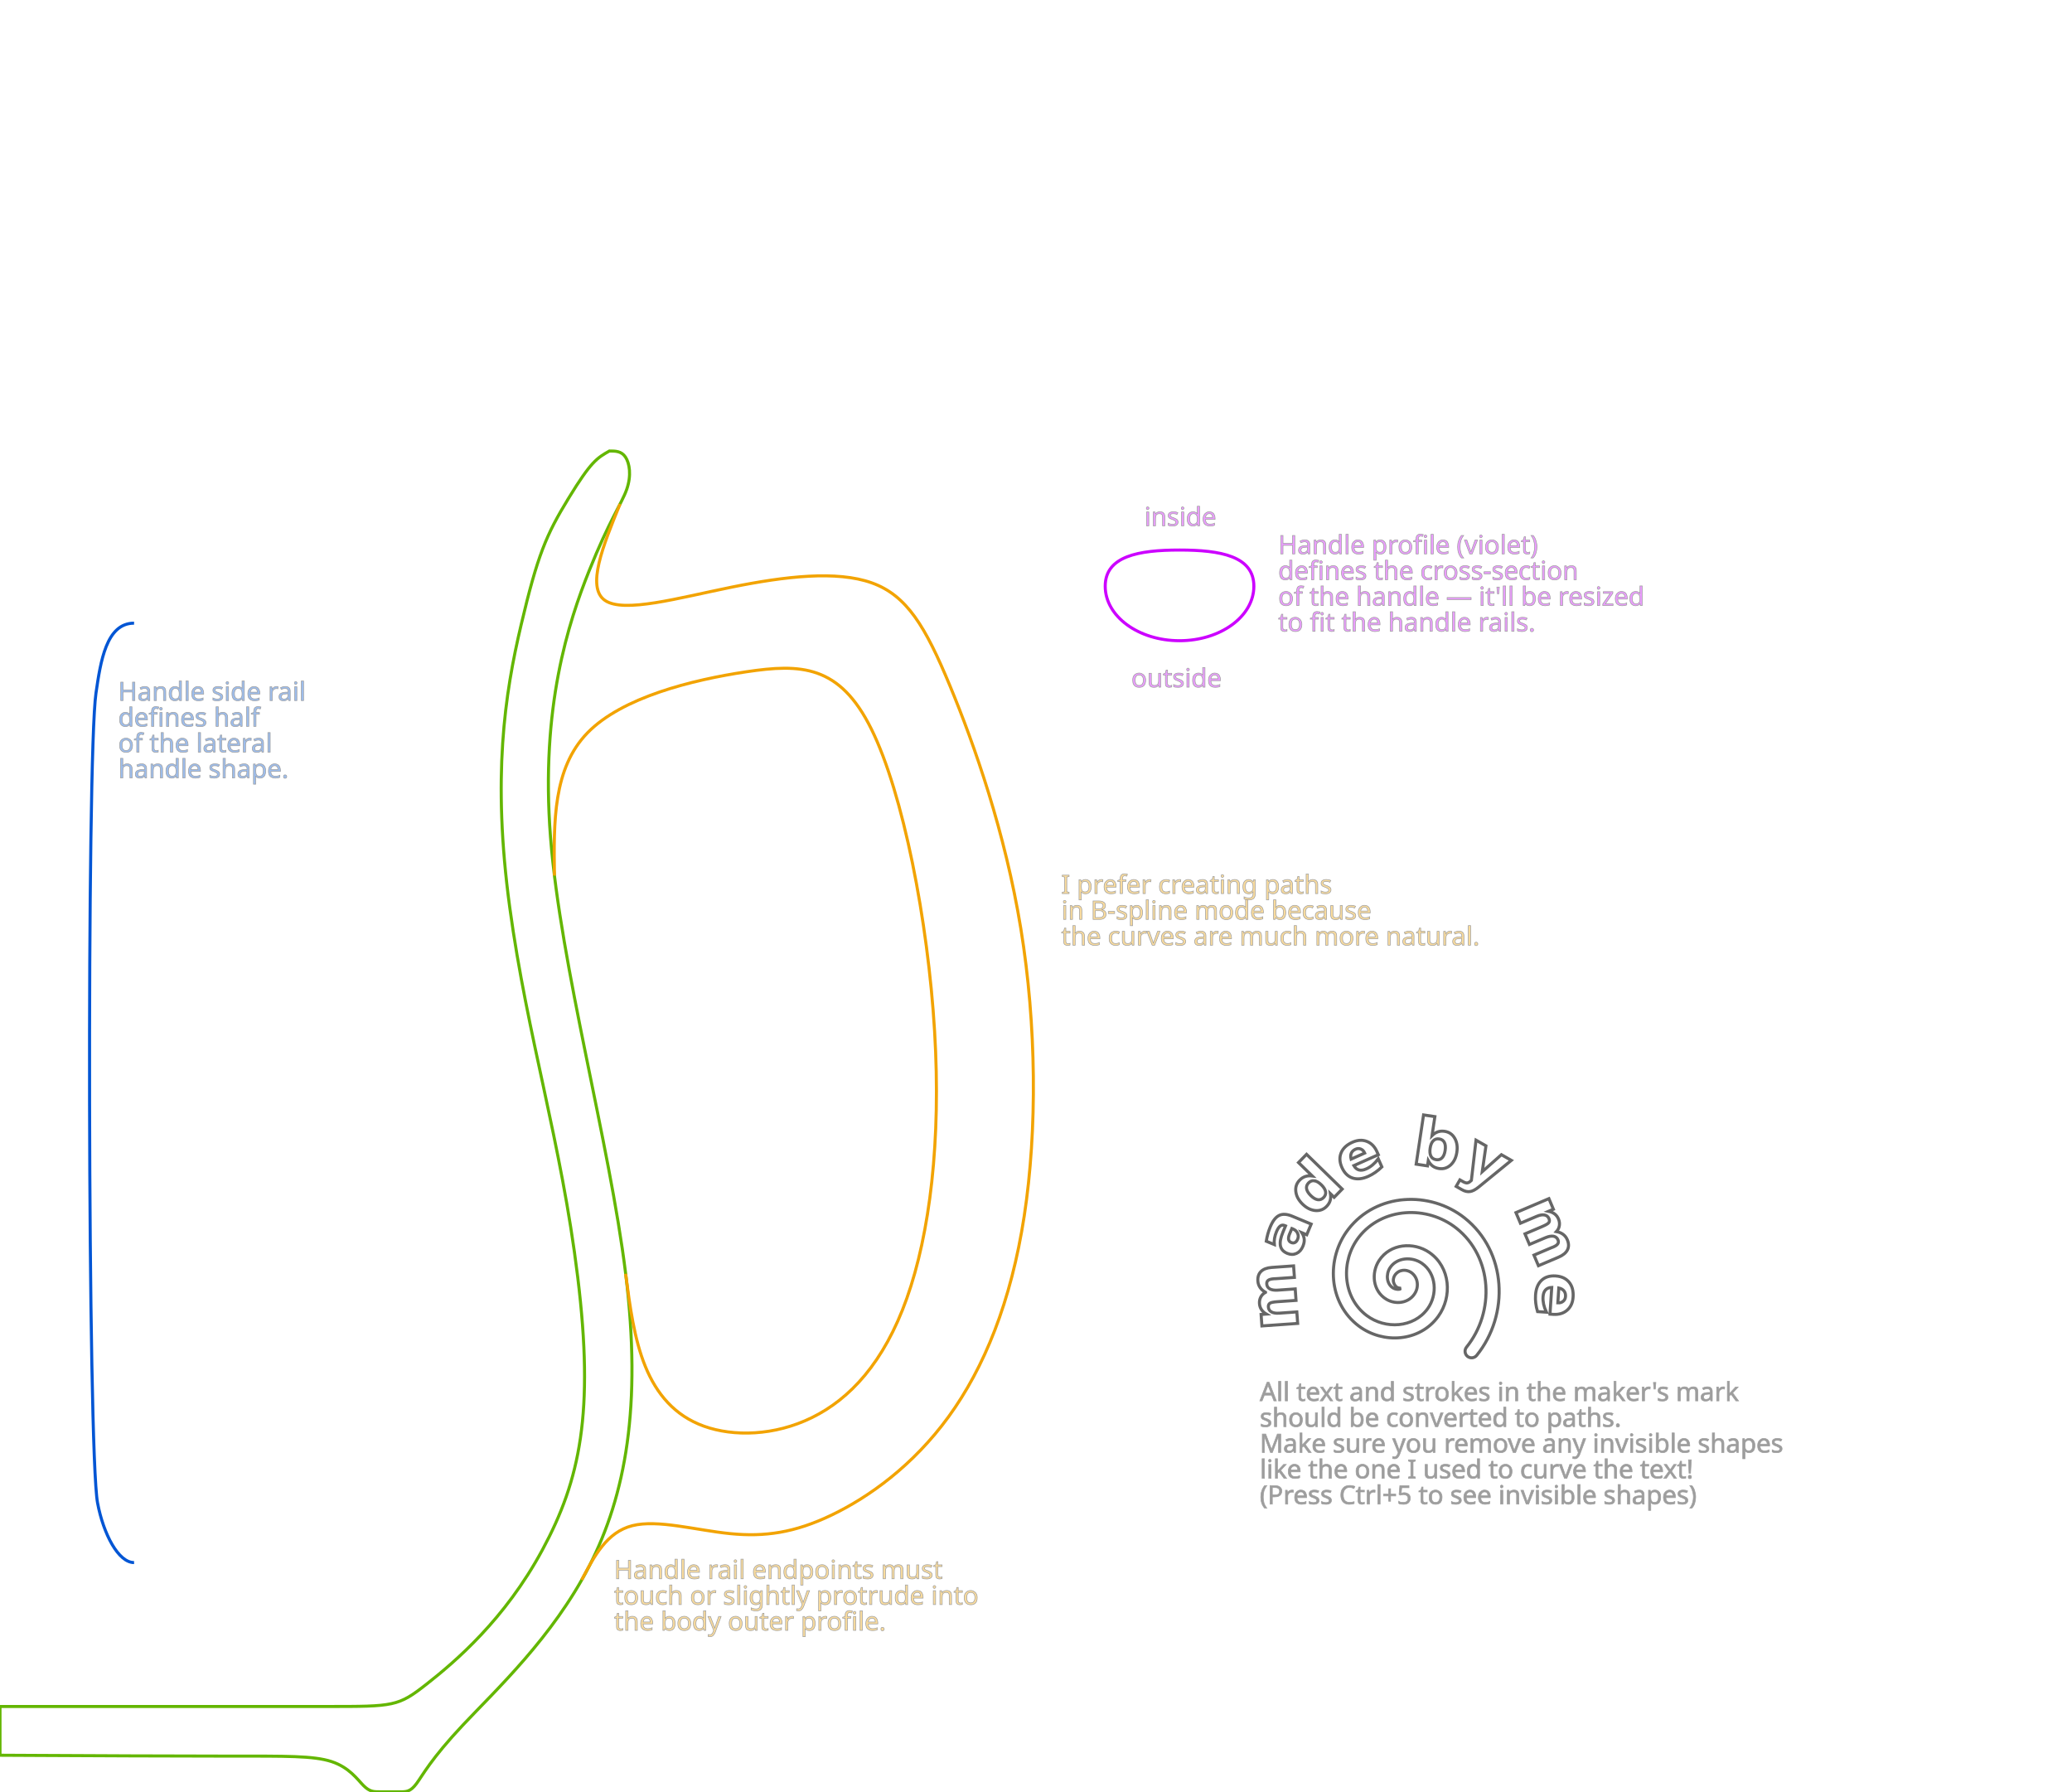
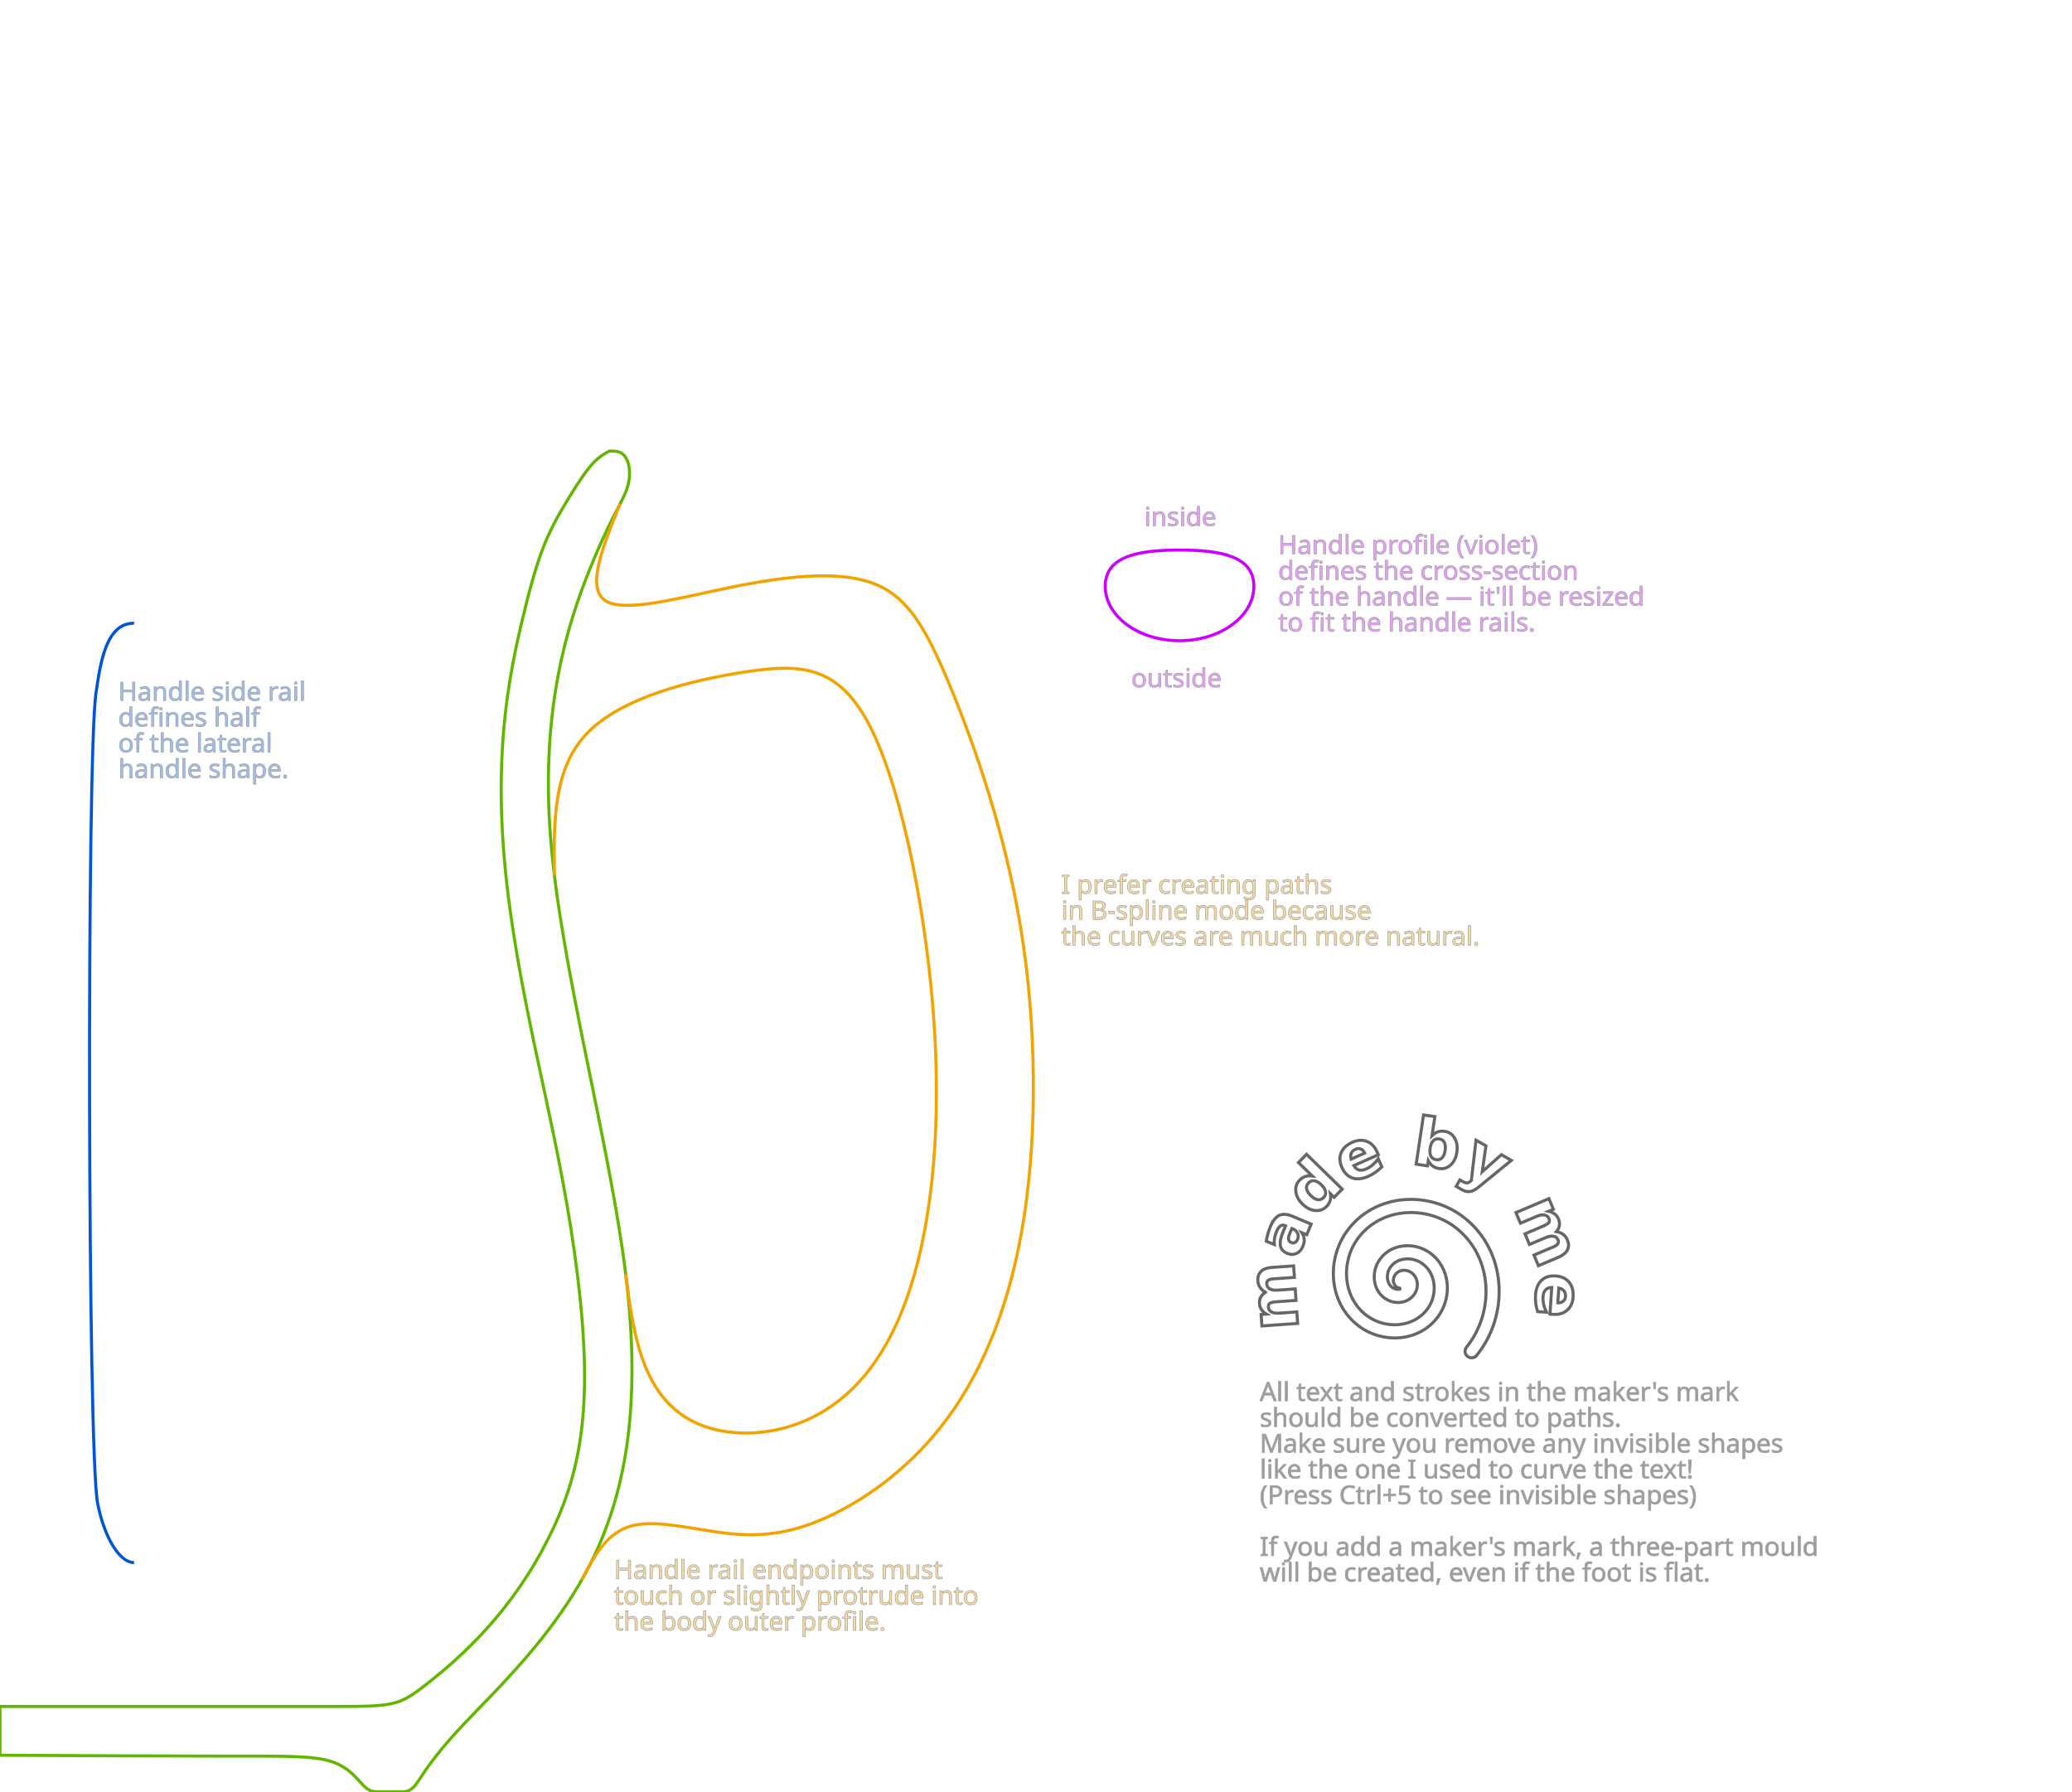
<svg xmlns="http://www.w3.org/2000/svg" width="170mm" height="147mm" viewBox="0 0 170 147" version="1.1" id="svg1">
  <defs id="defs1">
    <marker style="overflow:visible" id="marker43" refX="0" refY="0" orient="auto-start-reverse" markerWidth="1" markerHeight="1" viewBox="0 0 1 1" preserveAspectRatio="xMidYMid">
      <path transform="scale(0.7)" d="M -2,-4 9,0 -2,4 c 2,-2.33 2,-5.66 0,-8 z" style="fill:context-stroke;fill-rule:evenodd;stroke:none" id="path43" />
    </marker>
    <marker style="overflow:visible" id="marker42" refX="0" refY="0" orient="auto-start-reverse" markerWidth="1" markerHeight="1" viewBox="0 0 1 1" preserveAspectRatio="xMidYMid">
      <path transform="scale(0.7)" d="M -2,-4 9,0 -2,4 c 2,-2.33 2,-5.66 0,-8 z" style="fill:context-stroke;fill-rule:evenodd;stroke:none" id="path42" />
    </marker>
  </defs>
  <g id="layer6" style="opacity:0.386" transform="translate(0,-150)">
    <path style="fill:none;stroke:#0055d4;stroke-width:0.25;stroke-dasharray:none" d="m -11,201 c 2.289,1.5e-4 2.75,3.162 3.126,5.743 0.766,5.258 0.677,62.158 -0.13,66.432 -0.484,2.565 -1.706,4.893 -2.996,4.894" id="path45" />
    <text xml:space="preserve" style="font-style:normal;font-variant:normal;font-weight:normal;font-stretch:normal;font-size:2.117px;line-height:1;font-family:Sans;-inkscape-font-specification:Sans;writing-mode:lr-tb;direction:ltr;fill:#0055d4;fill-opacity:1;stroke:#000000;stroke-width:0.05;stroke-linecap:round;stroke-dasharray:none;stroke-opacity:1" x="9.705" y="207.474" id="text33">
      <tspan style="font-size:2.117px;line-height:1;fill:#0055d4;fill-opacity:1;stroke:#000000;stroke-width:0.05;stroke-dasharray:none;stroke-opacity:1" x="9.705" y="207.474" id="tspan33">Handle side rail</tspan>
      <tspan style="font-size:2.117px;line-height:1;fill:#0055d4;fill-opacity:1;stroke:#000000;stroke-width:0.05;stroke-dasharray:none;stroke-opacity:1" x="9.705" y="209.591" id="tspan35">defines half</tspan>
      <tspan style="font-size:2.117px;line-height:1;fill:#0055d4;fill-opacity:1;stroke:#000000;stroke-width:0.05;stroke-dasharray:none;stroke-opacity:1" x="9.705" y="211.708" id="tspan36">of the lateral</tspan>
      <tspan style="font-size:2.117px;line-height:1;fill:#0055d4;fill-opacity:1;stroke:#000000;stroke-width:0.05;stroke-dasharray:none;stroke-opacity:1" x="9.705" y="213.824" id="tspan37">handle shape.</tspan>
    </text>
    <path style="fill:none;fill-opacity:1;stroke:#0055d4;stroke-width:0.25;stroke-linecap:round;stroke-dasharray:0.25, 1;stroke-dashoffset:0;stroke-opacity:1;-inkscape-stroke:none;marker-start:url(#marker43);marker-end:url(#marker42)" d="M 41.651,188.444 C 35.76,164.148 29.869,139.852 23.978,115.556" id="path37" transform="rotate(-166.3706,13.8457,198.6417)" />
    <text xml:space="preserve" style="font-style:normal;font-variant:normal;font-weight:normal;font-stretch:normal;font-size:2.117px;line-height:1;font-family:Sans;-inkscape-font-specification:Sans;text-align:end;writing-mode:lr-tb;direction:ltr;text-anchor:end;fill:#0055d4;fill-opacity:1;stroke:#000000;stroke-width:0.05;stroke-linecap:round;stroke-dasharray:none;stroke-opacity:1" x="-2.85" y="196.144" id="text48">
      <tspan style="font-size:2.117px;line-height:1;fill:#0055d4;fill-opacity:1;stroke:#000000;stroke-width:0.05;stroke-dasharray:none;stroke-opacity:1" x="-2.85" y="196.144" id="tspan51">Imagine a mirrored</tspan>
      <tspan style="font-size:2.117px;line-height:1;fill:#0055d4;fill-opacity:1;stroke:#000000;stroke-width:0.05;stroke-dasharray:none;stroke-opacity:1" x="-2.85" y="198.261" id="tspan52">rail over here.</tspan>
    </text>
    <text xml:space="preserve" style="font-style:normal;font-variant:normal;font-weight:normal;font-stretch:normal;font-size:2.117px;line-height:1;font-family:Sans;-inkscape-font-specification:Sans;text-align:end;writing-mode:lr-tb;direction:ltr;text-anchor:end;fill:#0055d4;fill-opacity:1;stroke:#000000;stroke-width:0.05;stroke-linecap:round;stroke-dasharray:none;stroke-opacity:1" x="-18.368" y="240.019" id="text54">
      <tspan style="font-size:2.117px;line-height:1;fill:#0055d4;fill-opacity:1;stroke:#000000;stroke-width:0.05;stroke-dasharray:none;stroke-opacity:1" x="-18.368" y="240.019" id="tspan54">The Y dimension</tspan>
      <tspan style="font-size:2.117px;line-height:1;fill:#0055d4;fill-opacity:1;stroke:#000000;stroke-width:0.05;stroke-dasharray:none;stroke-opacity:1" x="-18.368" y="242.136" id="tspan55">doesn't matter —</tspan>
      <tspan style="font-size:2.117px;line-height:1;fill:#0055d4;fill-opacity:1;stroke:#000000;stroke-width:0.05;stroke-dasharray:none;stroke-opacity:1" x="-18.368" y="244.253" id="tspan56">it gets stretched</tspan>
      <tspan style="font-size:2.117px;line-height:1;fill:#0055d4;fill-opacity:1;stroke:#000000;stroke-width:0.05;stroke-dasharray:none;stroke-opacity:1" x="-18.368" y="246.369" id="tspan57">to the handle length.</tspan>
    </text>
    <text xml:space="preserve" style="font-style:normal;font-variant:normal;font-weight:normal;font-stretch:normal;font-size:2.117px;line-height:1;font-family:Sans;-inkscape-font-specification:Sans;writing-mode:lr-tb;direction:ltr;fill:#cc00ff;fill-opacity:1;stroke:#000000;stroke-width:0.05;stroke-linecap:round;stroke-dasharray:none;stroke-opacity:1" x="104.876" y="195.449" id="text61">
      <tspan style="font-size:2.117px;line-height:1;fill:#cc00ff;fill-opacity:1;stroke:#000000;stroke-width:0.05;stroke-dasharray:none;stroke-opacity:1" x="104.876" y="195.449" id="tspan61">Handle profile (violet)</tspan>
      <tspan style="font-size:2.117px;line-height:1;fill:#cc00ff;fill-opacity:1;stroke:#000000;stroke-width:0.05;stroke-dasharray:none;stroke-opacity:1" x="104.876" y="197.566" id="tspan64">defines the cross-section</tspan>
      <tspan style="font-size:2.117px;line-height:1;fill:#cc00ff;fill-opacity:1;stroke:#000000;stroke-width:0.05;stroke-dasharray:none;stroke-opacity:1" x="104.876" y="199.683" id="tspan65">of the handle — it'll be resized</tspan>
      <tspan style="font-size:2.117px;line-height:1;fill:#cc00ff;fill-opacity:1;stroke:#000000;stroke-width:0.05;stroke-dasharray:none;stroke-opacity:1" x="104.876" y="201.799" id="tspan66">to fit the handle rails.</tspan>
    </text>
    <text xml:space="preserve" style="font-style:normal;font-variant:normal;font-weight:normal;font-stretch:normal;font-size:2.117px;line-height:1;font-family:Sans;-inkscape-font-specification:Sans;writing-mode:lr-tb;direction:ltr;fill:#cc00ff;fill-opacity:1;stroke:#000000;stroke-width:0.05;stroke-linecap:round;stroke-dasharray:none;stroke-opacity:1" x="93.882" y="193.144" id="text70">
      <tspan style="font-size:2.117px;line-height:1;fill:#cc00ff;fill-opacity:1;stroke:#000000;stroke-width:0.05;stroke-dasharray:none;stroke-opacity:1" x="93.882" y="193.144" id="tspan70">inside</tspan>
    </text>
    <text xml:space="preserve" style="font-style:normal;font-variant:normal;font-weight:normal;font-stretch:normal;font-size:2.117px;line-height:1;font-family:Sans;-inkscape-font-specification:Sans;writing-mode:lr-tb;direction:ltr;fill:#cc00ff;fill-opacity:1;stroke:#000000;stroke-width:0.05;stroke-linecap:round;stroke-dasharray:none;stroke-opacity:1" x="92.824" y="206.373" id="text73">
      <tspan style="font-size:2.117px;line-height:1;fill:#cc00ff;fill-opacity:1;stroke:#000000;stroke-width:0.05;stroke-dasharray:none;stroke-opacity:1" x="92.824" y="206.373" id="tspan73">outside</tspan>
    </text>
    <text xml:space="preserve" style="font-style:normal;font-variant:normal;font-weight:normal;font-stretch:normal;font-size:2.117px;line-height:1;font-family:Sans;-inkscape-font-specification:Sans;writing-mode:lr-tb;direction:ltr;fill:#f2a300;fill-opacity:1;stroke:#000000;stroke-width:0.05;stroke-linecap:round;stroke-dasharray:none;stroke-opacity:1" x="50.383" y="279.522" id="text75">
      <tspan style="font-size:2.117px;line-height:1;fill:#f2a300;fill-opacity:1;stroke:#000000;stroke-width:0.05;stroke-dasharray:none;stroke-opacity:1" x="50.383" y="279.522" id="tspan75">Handle rail endpoints must</tspan>
      <tspan style="font-size:2.117px;line-height:1;fill:#f2a300;fill-opacity:1;stroke:#000000;stroke-width:0.05;stroke-dasharray:none;stroke-opacity:1" x="50.383" y="281.639" id="tspan79">touch or slightly protrude into</tspan>
      <tspan style="font-size:2.117px;line-height:1;fill:#f2a300;fill-opacity:1;stroke:#000000;stroke-width:0.05;stroke-dasharray:none;stroke-opacity:1" x="50.383" y="283.756" id="tspan80">the body outer profile.</tspan>
      <tspan style="font-size:2.117px;line-height:1;fill:#f2a300;fill-opacity:1;stroke:#000000;stroke-width:0.05;stroke-dasharray:none;stroke-opacity:1" x="50.383" y="285.872" id="tspan76" />
    </text>
    <text xml:space="preserve" style="font-style:normal;font-variant:normal;font-weight:normal;font-stretch:normal;font-size:2.117px;line-height:1;font-family:Sans;-inkscape-font-specification:Sans;writing-mode:lr-tb;direction:ltr;fill:#f2a300;fill-opacity:1;stroke:#000000;stroke-width:0.05;stroke-linecap:round;stroke-dasharray:none;stroke-opacity:1" x="87.073" y="223.316" id="text84">
      <tspan style="font-size:2.117px;line-height:1;fill:#f2a300;fill-opacity:1;stroke:#000000;stroke-width:0.05;stroke-dasharray:none;stroke-opacity:1" x="87.073" y="223.316" id="tspan84">I prefer creating paths</tspan>
      <tspan style="font-size:2.117px;line-height:1;fill:#f2a300;fill-opacity:1;stroke:#000000;stroke-width:0.05;stroke-dasharray:none;stroke-opacity:1" x="87.073" y="225.432" id="tspan87">in B-spline mode because</tspan>
      <tspan style="font-size:2.117px;line-height:1;fill:#f2a300;fill-opacity:1;stroke:#000000;stroke-width:0.05;stroke-dasharray:none;stroke-opacity:1" x="87.073" y="227.549" id="tspan88">the curves are much more natural.</tspan>
    </text>
    <text xml:space="preserve" style="font-style:normal;font-variant:normal;font-weight:normal;font-stretch:normal;font-size:2.117px;line-height:1;font-family:Sans;-inkscape-font-specification:Sans;writing-mode:lr-tb;direction:ltr;fill:#63b600;fill-opacity:1;stroke:#000000;stroke-width:0.05;stroke-linecap:round;stroke-dasharray:none;stroke-opacity:1" x="3" y="302" id="text90">
      <tspan style="font-size:2.117px;line-height:1;fill:#63b600;fill-opacity:1;stroke:#000000;stroke-width:0.05;stroke-dasharray:none;stroke-opacity:1" x="3" y="302" id="tspan90">If the foot is concave like this,</tspan>
      <tspan style="font-size:2.117px;line-height:1;fill:#63b600;fill-opacity:1;stroke:#000000;stroke-width:0.05;stroke-dasharray:none;stroke-opacity:1" x="3" y="304.117" id="tspan91">a three-part mould will be generated.</tspan>
    </text>
    <text xml:space="preserve" style="font-style:normal;font-variant:normal;font-weight:normal;font-stretch:normal;font-size:2.117px;line-height:1;font-family:Sans;-inkscape-font-specification:Sans;writing-mode:lr-tb;direction:ltr;fill:#000000;fill-opacity:1;stroke:#000000;stroke-width:0.05;stroke-linecap:round;stroke-dasharray:none;stroke-opacity:1" x="103.363" y="264.929" id="text94">
      <tspan style="font-size:2.117px;line-height:1;fill:#000000;fill-opacity:1;stroke:#000000;stroke-width:0.05;stroke-dasharray:none;stroke-opacity:1" x="103.363" y="264.929" id="tspan94">All text and strokes in the maker's mark</tspan>
      <tspan style="font-size:2.117px;line-height:1;fill:#000000;fill-opacity:1;stroke:#000000;stroke-width:0.05;stroke-dasharray:none;stroke-opacity:1" x="103.363" y="267.046" id="tspan96">should be converted to paths.</tspan>
      <tspan style="font-size:2.117px;line-height:1;fill:#000000;fill-opacity:1;stroke:#000000;stroke-width:0.05;stroke-dasharray:none;stroke-opacity:1" x="103.363" y="269.163" id="tspan97">Make sure you remove any invisible shapes</tspan>
      <tspan style="font-size:2.117px;line-height:1;fill:#000000;fill-opacity:1;stroke:#000000;stroke-width:0.05;stroke-dasharray:none;stroke-opacity:1" x="103.363" y="271.279" id="tspan98">like the one I used to curve the text!</tspan>
      <tspan style="font-size:2.117px;line-height:1;fill:#000000;fill-opacity:1;stroke:#000000;stroke-width:0.05;stroke-dasharray:none;stroke-opacity:1" x="103.363" y="273.396" id="tspan99">(Press Ctrl+5 to see invisible shapes)</tspan>
+       <tspan style="font-size:2.117px;line-height:1;fill:#000000;fill-opacity:1;stroke:#000000;stroke-width:0.05;stroke-dasharray:none;stroke-opacity:1" x="103.363" y="275.513" id="tspan1" />
+       <tspan style="font-size:2.117px;line-height:1;fill:#000000;fill-opacity:1;stroke:#000000;stroke-width:0.05;stroke-dasharray:none;stroke-opacity:1" x="103.363" y="277.629" id="tspan2">If you add a maker's mark, a three-part mould</tspan>
+       <tspan style="font-size:2.117px;line-height:1;fill:#000000;fill-opacity:1;stroke:#000000;stroke-width:0.05;stroke-dasharray:none;stroke-opacity:1" x="103.363" y="279.746" id="tspan3">will be created, even if the foot is flat.</tspan>
    </text>
    <text xml:space="preserve" style="font-style:normal;font-variant:normal;font-weight:normal;font-stretch:normal;font-size:2.117px;line-height:1;font-family:Sans;-inkscape-font-specification:Sans;writing-mode:lr-tb;direction:ltr;fill:#63b600;fill-opacity:1;stroke:#000000;stroke-width:0.05;stroke-linecap:round;stroke-dasharray:none;stroke-opacity:1" x="-40.39" y="289.189" id="text467">
      <tspan style="font-size:2.117px;line-height:1;fill:#63b600;fill-opacity:1;stroke:#000000;stroke-width:0.05;stroke-dasharray:none;stroke-opacity:1;font-style:normal;font-variant:normal;font-weight:normal;font-stretch:normal;font-family:Sans;-inkscape-font-specification:Sans;writing-mode:lr-tb;direction:ltr;stroke-linecap:round" x="-40.39" y="289.189" id="tspan467">Tip: to create sharp corners</tspan>
      <tspan style="font-size:2.117px;line-height:1;fill:#63b600;fill-opacity:1;stroke:#000000;stroke-width:0.05;stroke-dasharray:none;stroke-opacity:1;font-style:normal;font-variant:normal;font-weight:normal;font-stretch:normal;font-family:Sans;-inkscape-font-specification:Sans;writing-mode:lr-tb;direction:ltr;stroke-linecap:round" x="-40.39" y="291.305" id="tspan469">in B-spline mode, create three</tspan>
      <tspan style="font-size:2.117px;line-height:1;fill:#63b600;fill-opacity:1;stroke:#000000;stroke-width:0.05;stroke-dasharray:none;stroke-opacity:1;font-style:normal;font-variant:normal;font-weight:normal;font-stretch:normal;font-family:Sans;-inkscape-font-specification:Sans;writing-mode:lr-tb;direction:ltr;stroke-linecap:round" x="-40.39" y="293.422" id="tspan470">control points, with the middle point</tspan>
      <tspan style="font-size:2.117px;line-height:1;fill:#63b600;fill-opacity:1;stroke:#000000;stroke-width:0.05;stroke-dasharray:none;stroke-opacity:1;font-style:normal;font-variant:normal;font-weight:normal;font-stretch:normal;font-family:Sans;-inkscape-font-specification:Sans;writing-mode:lr-tb;direction:ltr;stroke-linecap:round" x="-40.39" y="295.539" id="tspan471">where you want the corner to be,</tspan>
      <tspan style="font-size:2.117px;line-height:1;fill:#63b600;fill-opacity:1;stroke:#000000;stroke-width:0.05;stroke-dasharray:none;stroke-opacity:1;font-style:normal;font-variant:normal;font-weight:normal;font-stretch:normal;font-family:Sans;-inkscape-font-specification:Sans;writing-mode:lr-tb;direction:ltr;stroke-linecap:round" x="-40.39" y="297.655" id="tspan472">and then move the two outer points</tspan>
      <tspan style="font-size:2.117px;line-height:1;fill:#63b600;fill-opacity:1;stroke:#000000;stroke-width:0.05;stroke-dasharray:none;stroke-opacity:1;font-style:normal;font-variant:normal;font-weight:normal;font-stretch:normal;font-family:Sans;-inkscape-font-specification:Sans;writing-mode:lr-tb;direction:ltr;stroke-linecap:round" x="-40.39" y="299.772" id="tspan473">on top of the middle point.</tspan>
    </text>
  </g>
  <g id="layer1" transform="translate(0, -150)">
    <path style="opacity:1;fill:none;stroke:#63b600;stroke-width:0.25;stroke-linecap:round;stroke-dasharray:none;stroke-opacity:1;-inkscape-stroke:none" d="m 46.653,40.869 c 1.847,-3.021 2.347,-3.303 3.347,-3.869 0.492,0 0.985,0 1.318,0.5 0.333,0.5 0.508,1.5 0.095,2.667 -0.413,1.167 -1.413,2.5 -3.079,6.667 -1.667,4.167 -4,11.167 -3.167,21.833 0.833,10.667 4.833,25 6.167,35.833 1.333,10.834 8e-5,18.167 -3,24 -3,5.833 -7.667,10.167 -10.333,13 -2.667,2.833 -3.333,4.167 -3.833,4.833 -0.5,0.667 -0.833,0.667 -1.333,0.667 -0.5,0 -1.167,0 -1.667,0 -0.5,0 -0.833,0 -1.333,-0.5 C 29.333,146 28.667,145 27.196,144.518 c -1.471,-0.482 -3.746,-0.446 -8.413,-0.446 -4.667,0 -11.725,-0.036 -15.254,-0.054 C 0,144 0,144 0,144 c 0,0 0,0 0,-0.673 0,-0.673 0,-1.994 0,-2.66 0,-0.667 0,-0.667 0,-0.667 0,0 0,0 5.361,0 5.361,0 15.978,0 21.475,0 5.497,0 5.83,0 8.165,-1.835 2.335,-1.835 6.415,-5.287 9.507,-11.024 3.091,-5.737 4.249,-11.234 2.892,-22.366 C 46.044,93.644 43.272,85.119 41.823,74.444 40.374,63.769 41.414,56.95 42.759,51.252 c 1.345,-5.698 2.048,-7.362 3.895,-10.383 z" id="path20" transform="translate(0, 150)" />
  </g>
  <g id="layer2" transform="translate(0, -150)">
    <path style="fill:none;stroke:#f2a300;stroke-width:0.25;stroke-dasharray:none;stroke-opacity:1" d="m 45.489,221.835 c -0.061,-4.401 -0.121,-8.802 2.715,-11.715 2.836,-2.913 8.57,-4.339 13.03,-5.007 4.461,-0.668 7.648,-0.58 10.258,4.697 2.61,5.277 4.642,15.742 5.187,24.776 0.545,9.034 -0.398,16.637 -2.276,21.926 -1.878,5.289 -4.691,8.264 -7.777,9.782 -3.086,1.518 -6.445,1.58 -8.864,0.713 -2.419,-0.867 -3.898,-2.662 -4.813,-4.901 -0.915,-2.239 -1.267,-4.923 -1.618,-7.606" id="path77" />
    <path style="fill:none;stroke:#f2a300;stroke-width:0.25;stroke-dasharray:none;stroke-opacity:1" d="m 50.875,191.344 c -1.395,3.42 -2.79,6.84 -1.242,7.912 1.548,1.072 6.04,-0.204 10.407,-1.089 4.367,-0.885 8.609,-1.379 11.489,-0.348 2.88,1.031 4.397,3.587 6.411,8.445 2.015,4.858 4.526,12.019 5.815,19.918 1.289,7.9 1.355,16.538 0.28,23.573 -1.075,7.036 -3.292,12.468 -6.209,16.476 -2.917,4.008 -6.535,6.592 -9.581,8.057 -3.046,1.465 -5.518,1.811 -8.327,1.532 -2.808,-0.279 -5.952,-1.182 -8.04,-0.653 -2.088,0.529 -3.12,2.489 -4.151,4.45" id="path78" />
  </g>
  <g id="layer3" transform="translate(0, -150)">
    <path style="fill:none;stroke:#0055d4;stroke-width:0.25;stroke-dasharray:none" d="m 11,201.125 c -2.289,1.5e-4 -2.75,3.162 -3.126,5.743 -0.766,5.258 -0.677,62.158 0.13,66.432 0.484,2.565 1.706,4.893 2.996,4.894" id="path6" />
  </g>
  <g id="layer4" transform="translate(0, -150)">
    <path id="path76" style="fill:none;stroke:#cc00ff;stroke-width:0.25;stroke-dasharray:none" d="m 102.875,198.094 c 1e-5,-2.469 -2.73,-2.969 -6.098,-2.969 -3.368,0 -6.098,0.5 -6.098,2.969 4e-6,2.469 2.73,4.47 6.098,4.47 3.368,0 6.098,-2.001 6.098,-4.47 z" />
  </g>
  <g id="layer5" transform="translate(0, -150)">
    <g id="text39" style="font-weight:bold;font-stretch:semi-condensed;font-size:5.644px;line-height:0.8;font-family:'DejaVu Sans';-inkscape-font-specification:'DejaVu Sans Bold Semi-Condensed';text-align:center;text-anchor:middle;fill:none;stroke:#0055d4;stroke-linecap:round" aria-label="Comic&#10;Sans&#10;Guy" />
    <path style="baseline-shift:baseline;display:inline;overflow:visible;opacity:1;vector-effect:none;fill:none;fill-rule:evenodd;stroke:#666666;stroke-width:0.25;stroke-linecap:round;stroke-dasharray:none;enable-background:accumulate;stop-color:#000000;stop-opacity:1" d="m 115.191,248.419 c -1.739,0.141 -3.409,0.937 -4.562,2.426 -1.85,2.39 -1.663,6.049 0.856,7.944 1.978,1.488 4.988,1.316 6.515,-0.789 1.168,-1.61 1.01,-4.045 -0.726,-5.246 -1.285,-0.889 -3.212,-0.746 -4.13,0.666 -0.653,1.004 -0.526,2.503 0.61,3.177 0.384,0.228 0.836,0.31 1.272,0.231 0.436,-0.079 0.874,-0.349 1.109,-0.804 0.149,-0.289 0.193,-0.61 0.119,-0.93 -0.073,-0.321 -0.305,-0.659 -0.673,-0.807 -0.218,-0.088 -0.433,-0.102 -0.666,-0.03 -0.233,0.072 -0.507,0.296 -0.577,0.61 -0.04,0.182 -0.025,0.304 0.052,0.473 0.039,0.084 0.099,0.181 0.216,0.264 0.089,0.063 0.219,0.077 0.339,0.086 -0.043,0.019 -0.057,0.068 -0.112,0.078 -0.168,0.03 -0.38,-0.008 -0.528,-0.097 -0.543,-0.323 -0.612,-1.122 -0.26,-1.663 0.551,-0.848 1.789,-0.941 2.616,-0.368 1.192,0.825 1.307,2.573 0.469,3.728 -1.143,1.576 -3.47,1.707 -4.997,0.558 -2.002,-1.506 -2.154,-4.48 -0.651,-6.422 1.912,-2.47 5.612,-2.642 8.011,-0.74 2.981,2.362 3.173,6.856 0.83,9.756 -0.186,0.23 -0.151,0.568 0.078,0.755 0.23,0.186 0.568,0.151 0.755,-0.078 2.703,-3.344 2.487,-8.519 -0.993,-11.277 -1.423,-1.128 -3.232,-1.641 -4.971,-1.499 z" id="path91" />
    <path id="text92" style="font-weight:bold;font-size:2.822px;line-height:1;font-family:Sans;-inkscape-font-specification:'Sans Bold';fill:none;stroke:#666666;stroke-width:0.25;stroke-linecap:round;stroke-dasharray:none" d="m 116.797,241.469 -0.605,4.039 0.93,0.141 0.062,-0.422 c 0.103,0.189 0.226,0.337 0.369,0.441 0.144,0.103 0.317,0.169 0.52,0.199 0.358,0.054 0.675,-0.044 0.947,-0.293 0.273,-0.251 0.443,-0.601 0.51,-1.049 0.067,-0.448 0.008,-0.832 -0.18,-1.15 -0.187,-0.32 -0.462,-0.507 -0.82,-0.561 -0.203,-0.03 -0.387,-0.017 -0.555,0.041 -0.168,0.056 -0.329,0.16 -0.482,0.311 l 0.234,-1.559 z m 1.287,1.969 c 0.199,0.03 0.34,0.126 0.422,0.287 0.084,0.161 0.104,0.379 0.062,0.656 -0.042,0.277 -0.125,0.48 -0.252,0.609 -0.126,0.13 -0.289,0.18 -0.488,0.15 -0.199,-0.03 -0.34,-0.126 -0.426,-0.287 -0.083,-0.163 -0.106,-0.381 -0.064,-0.656 0.041,-0.275 0.127,-0.478 0.254,-0.607 0.129,-0.131 0.293,-0.182 0.492,-0.152 z m 3.018,0.1 -0.381,3.301 -0.064,0.059 c -0.1,0.094 -0.194,0.143 -0.283,0.15 -0.087,0.008 -0.2,-0.026 -0.338,-0.105 l -0.256,-0.146 -0.307,0.535 0.473,0.271 c 0.235,0.135 0.456,0.184 0.664,0.152 0.209,-0.03 0.448,-0.155 0.719,-0.377 L 124,245.197 l -0.814,-0.467 -1.574,1.398 0.305,-2.125 z m -8.959,0.102 c -0.366,-0.142 -0.76,-0.118 -1.182,0.07 -0.464,0.206 -0.772,0.494 -0.926,0.863 -0.152,0.368 -0.131,0.771 0.064,1.209 0.199,0.446 0.488,0.733 0.867,0.861 0.38,0.126 0.813,0.082 1.299,-0.135 0.203,-0.09 0.397,-0.202 0.582,-0.332 0.186,-0.129 0.362,-0.276 0.531,-0.443 l -0.295,-0.662 c -0.151,0.198 -0.309,0.367 -0.475,0.506 -0.165,0.137 -0.339,0.244 -0.52,0.324 -0.224,0.1 -0.42,0.127 -0.59,0.082 -0.17,-0.045 -0.309,-0.163 -0.42,-0.355 l 2.008,-0.895 -0.109,-0.244 c -0.189,-0.425 -0.469,-0.709 -0.836,-0.85 z m -0.492,0.629 c 0.14,0.056 0.246,0.165 0.318,0.328 l -1.115,0.498 c -0.052,-0.187 -0.047,-0.351 0.016,-0.49 0.062,-0.141 0.176,-0.248 0.342,-0.322 0.153,-0.069 0.3,-0.072 0.439,-0.014 z m -4.453,0.43 -0.66,0.678 1.129,1.1 c -0.213,-0.027 -0.405,-0.014 -0.572,0.043 -0.168,0.054 -0.323,0.154 -0.465,0.299 -0.253,0.259 -0.357,0.573 -0.312,0.941 0.043,0.367 0.226,0.709 0.551,1.025 0.324,0.317 0.672,0.492 1.041,0.527 0.368,0.034 0.679,-0.079 0.932,-0.338 0.143,-0.147 0.24,-0.303 0.291,-0.471 0.051,-0.168 0.059,-0.359 0.025,-0.572 l 0.305,0.297 0.66,-0.676 z m 0.643,2.172 c 0.18,0.026 0.37,0.136 0.57,0.332 0.2,0.196 0.317,0.383 0.348,0.562 0.032,0.178 -0.024,0.338 -0.164,0.482 -0.139,0.143 -0.299,0.202 -0.479,0.176 -0.179,-0.028 -0.368,-0.138 -0.568,-0.334 -0.2,-0.196 -0.316,-0.383 -0.348,-0.561 -0.031,-0.179 0.023,-0.34 0.162,-0.482 0.141,-0.144 0.3,-0.203 0.479,-0.176 z m 19.242,1.465 -2.705,1.148 0.369,0.871 1.332,-0.566 c 0.253,-0.107 0.465,-0.144 0.639,-0.111 0.175,0.032 0.299,0.131 0.369,0.297 0.056,0.132 0.051,0.242 -0.014,0.33 -0.064,0.088 -0.245,0.195 -0.545,0.322 l -1.41,0.6 0.369,0.869 1.328,-0.562 c 0.258,-0.106 0.474,-0.144 0.646,-0.113 0.174,0.033 0.296,0.133 0.365,0.297 0.053,0.126 0.047,0.235 -0.016,0.328 -0.061,0.093 -0.187,0.18 -0.379,0.262 -0.042,0.018 -0.074,0.029 -0.098,0.037 -0.023,0.009 -0.045,0.018 -0.066,0.025 l -1.412,0.6 0.369,0.869 1.648,-0.699 c 0.366,-0.155 0.61,-0.356 0.732,-0.6 0.123,-0.244 0.118,-0.521 -0.014,-0.832 -0.077,-0.18 -0.191,-0.328 -0.344,-0.441 -0.151,-0.113 -0.333,-0.188 -0.547,-0.227 0.131,-0.143 0.211,-0.305 0.24,-0.486 0.029,-0.182 0.005,-0.366 -0.074,-0.553 -0.07,-0.166 -0.174,-0.303 -0.311,-0.408 -0.135,-0.104 -0.302,-0.177 -0.5,-0.219 l 0.396,-0.168 z m -22.129,1.375 c -0.284,0.135 -0.528,0.448 -0.732,0.938 -0.078,0.187 -0.145,0.381 -0.199,0.578 -0.056,0.197 -0.099,0.397 -0.131,0.602 l 0.66,0.275 c -0.017,-0.168 -0.01,-0.34 0.019,-0.516 0.03,-0.175 0.083,-0.355 0.16,-0.541 0.096,-0.229 0.199,-0.384 0.309,-0.465 0.108,-0.082 0.232,-0.094 0.369,-0.037 l 0.066,0.027 -0.213,0.512 c -0.196,0.468 -0.264,0.843 -0.207,1.125 0.058,0.28 0.244,0.486 0.562,0.619 0.262,0.11 0.512,0.112 0.75,0.006 0.237,-0.108 0.412,-0.303 0.529,-0.584 0.087,-0.208 0.125,-0.4 0.111,-0.576 -0.015,-0.177 -0.081,-0.358 -0.197,-0.543 l 0.402,0.168 0.365,-0.875 -1.549,-0.646 c -0.434,-0.181 -0.793,-0.204 -1.076,-0.066 z m 1.039,1.078 0.1,0.041 c 0.176,0.073 0.3,0.191 0.371,0.352 0.069,0.16 0.07,0.321 0.002,0.484 -0.055,0.131 -0.128,0.221 -0.221,0.27 -0.093,0.046 -0.195,0.046 -0.305,0 -0.12,-0.05 -0.191,-0.132 -0.215,-0.248 -0.023,-0.118 0.003,-0.268 0.078,-0.449 z m 0.141,3.064 -1.785,0.127 c -0.396,0.028 -0.691,0.137 -0.887,0.328 -0.195,0.191 -0.282,0.456 -0.258,0.793 0.014,0.196 0.074,0.372 0.182,0.529 0.106,0.156 0.255,0.285 0.445,0.391 v 0.002 c -0.171,0.093 -0.3,0.221 -0.387,0.383 -0.087,0.162 -0.124,0.344 -0.109,0.547 0.013,0.18 0.068,0.342 0.162,0.486 0.094,0.142 0.228,0.266 0.402,0.369 l -0.43,0.029 0.066,0.943 2.934,-0.207 -0.068,-0.943 -1.441,0.102 c -0.274,0.019 -0.489,-0.014 -0.643,-0.102 -0.155,-0.087 -0.239,-0.221 -0.252,-0.4 -0.01,-0.143 0.031,-0.246 0.121,-0.309 0.089,-0.062 0.294,-0.106 0.619,-0.129 l 1.529,-0.107 -0.066,-0.943 -1.441,0.102 c -0.278,0.016 -0.493,-0.018 -0.646,-0.104 -0.154,-0.087 -0.235,-0.22 -0.248,-0.398 -0.01,-0.136 0.029,-0.237 0.119,-0.305 0.088,-0.068 0.238,-0.11 0.445,-0.125 0.045,-0.004 0.079,-0.006 0.104,-0.006 0.025,-0.001 0.05,-0.002 0.072,-0.002 l 1.529,-0.107 z m 21.5,0.826 c -0.487,-0.032 -0.876,0.092 -1.166,0.367 -0.288,0.277 -0.45,0.68 -0.484,1.211 -0.015,0.222 -0.008,0.445 0.021,0.67 0.027,0.225 0.075,0.45 0.145,0.678 l 0.725,0.047 c -0.104,-0.226 -0.181,-0.445 -0.227,-0.656 -0.044,-0.21 -0.06,-0.412 -0.047,-0.609 0.016,-0.244 0.084,-0.432 0.203,-0.561 0.119,-0.128 0.288,-0.198 0.51,-0.207 l -0.143,2.193 0.268,0.018 c 0.465,0.03 0.845,-0.084 1.141,-0.344 0.296,-0.258 0.458,-0.617 0.488,-1.078 0.033,-0.506 -0.077,-0.913 -0.332,-1.221 -0.255,-0.306 -0.623,-0.476 -1.102,-0.508 z m 0.26,0.988 c 0.19,0.041 0.332,0.12 0.426,0.24 0.095,0.12 0.136,0.272 0.125,0.453 -0.011,0.168 -0.075,0.299 -0.191,0.395 -0.115,0.097 -0.261,0.142 -0.439,0.131 z" />
  </g>
</svg>
